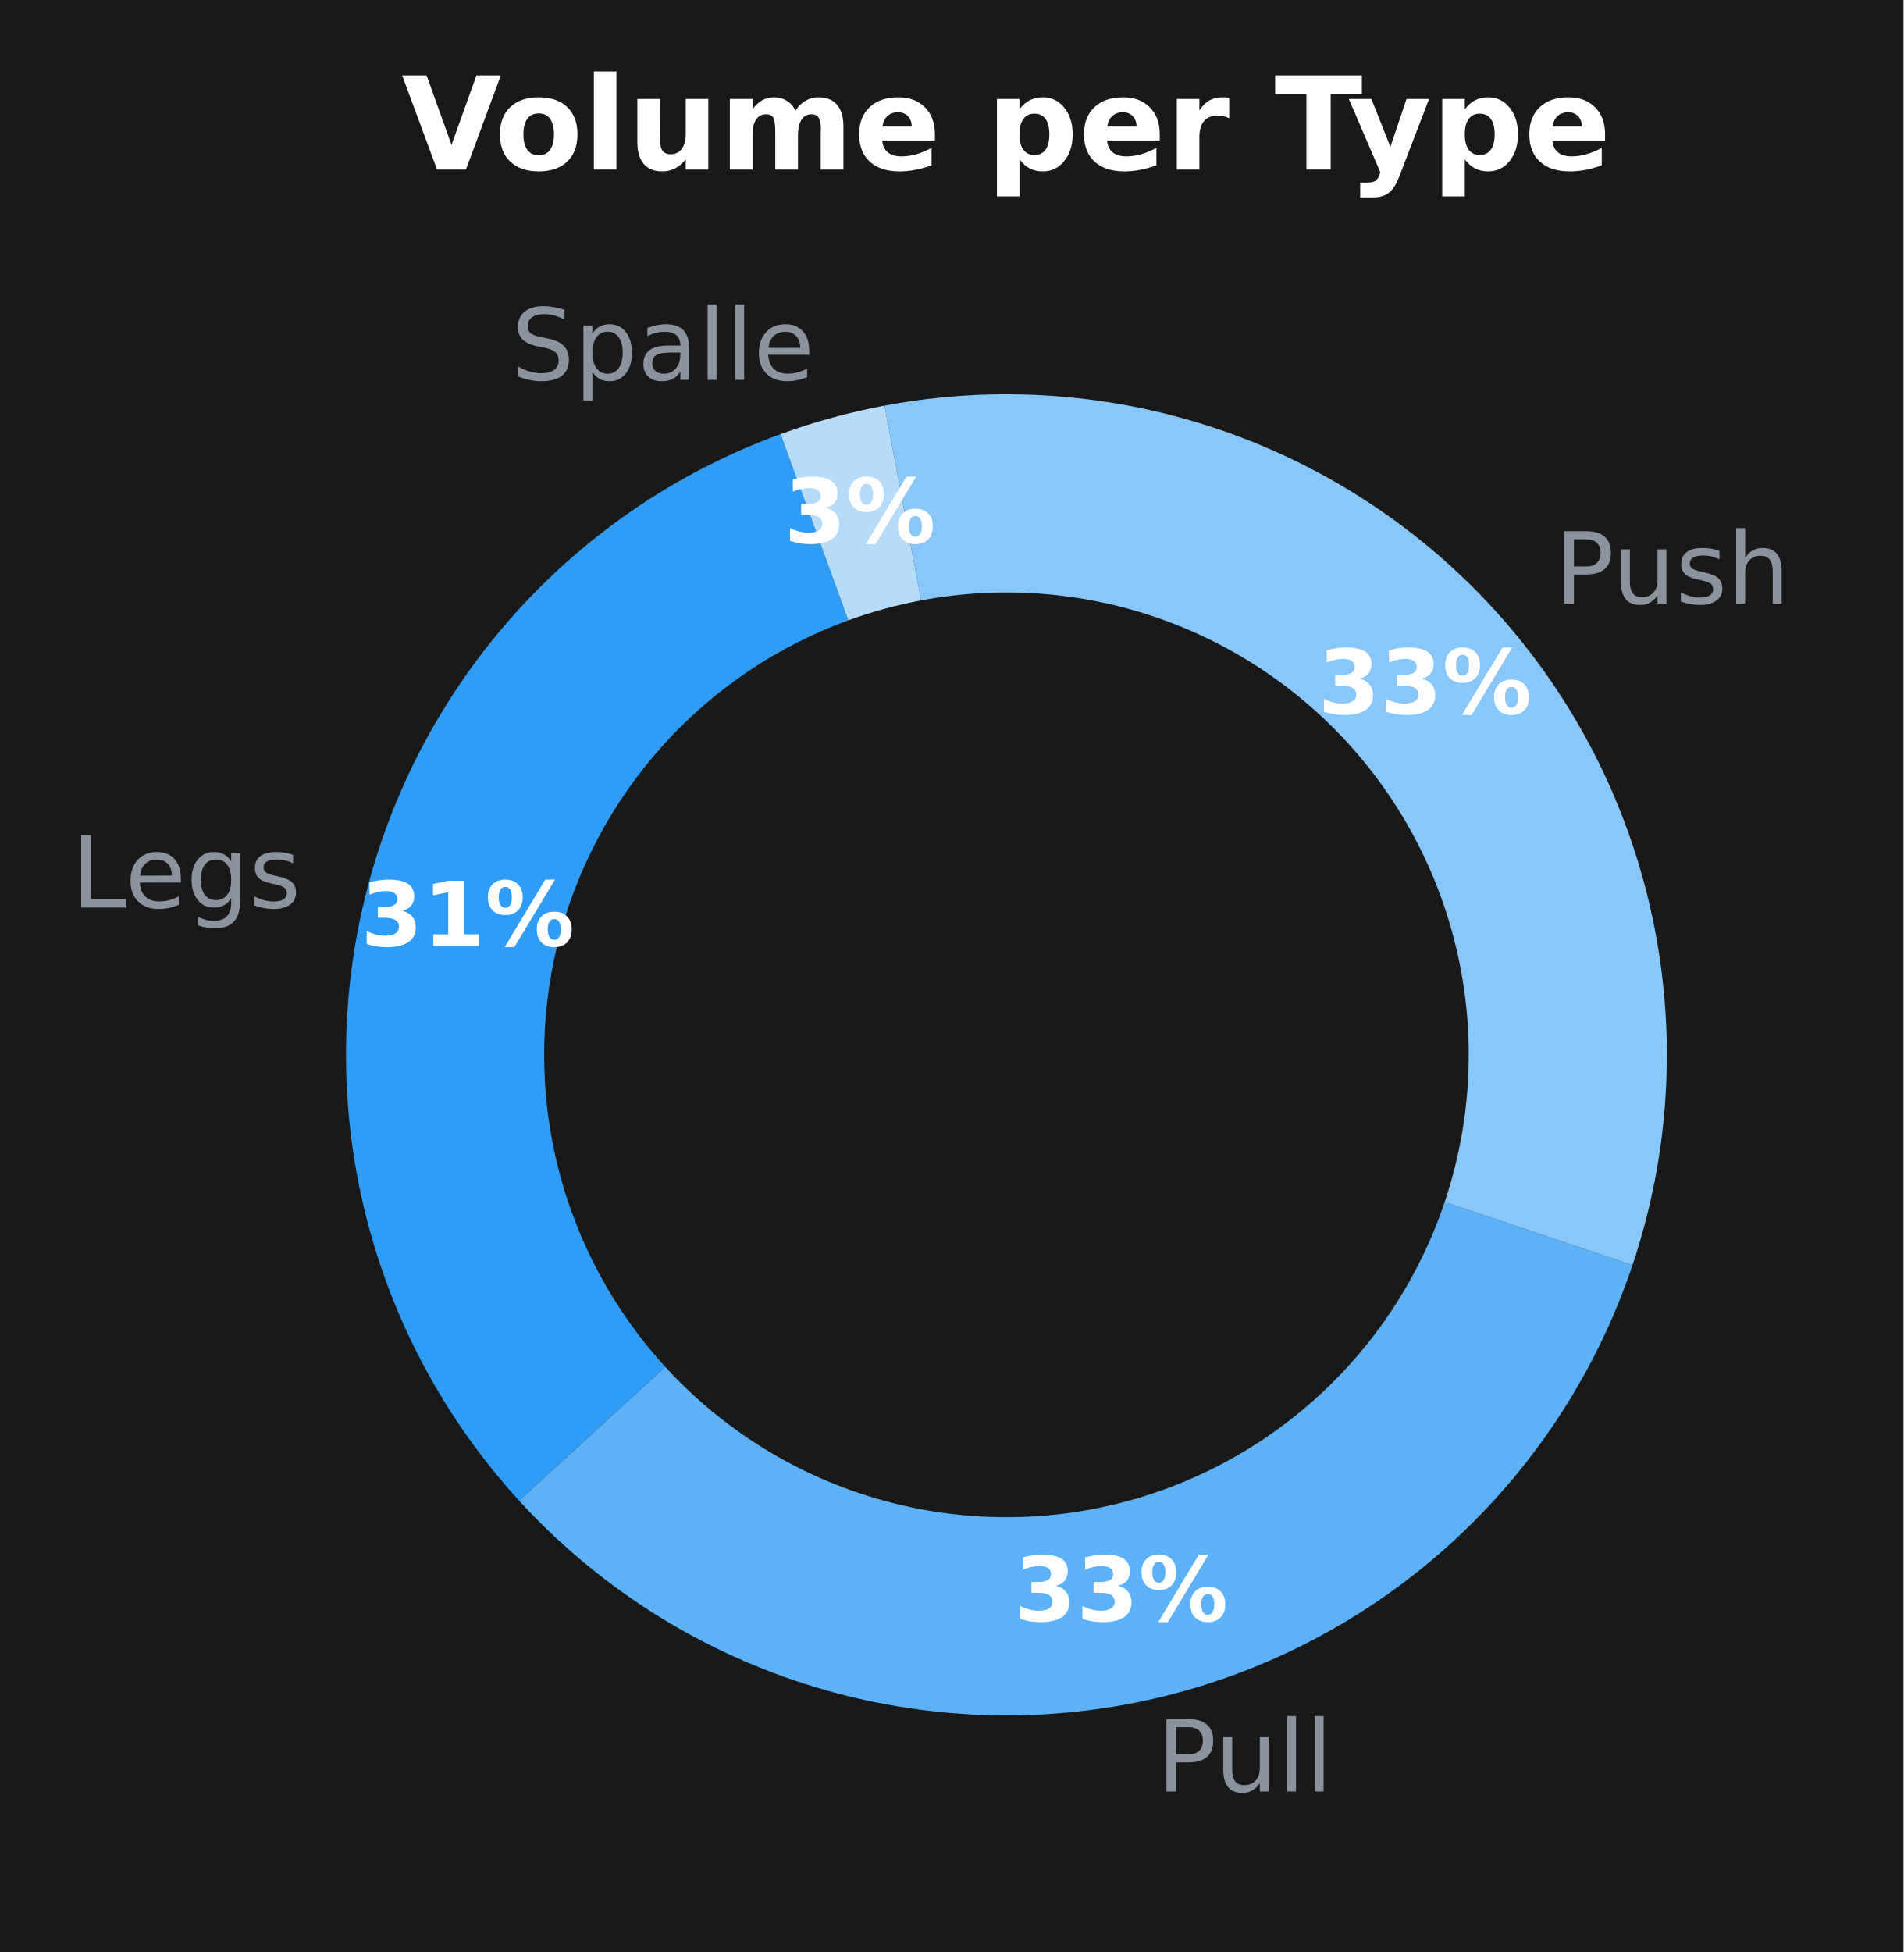
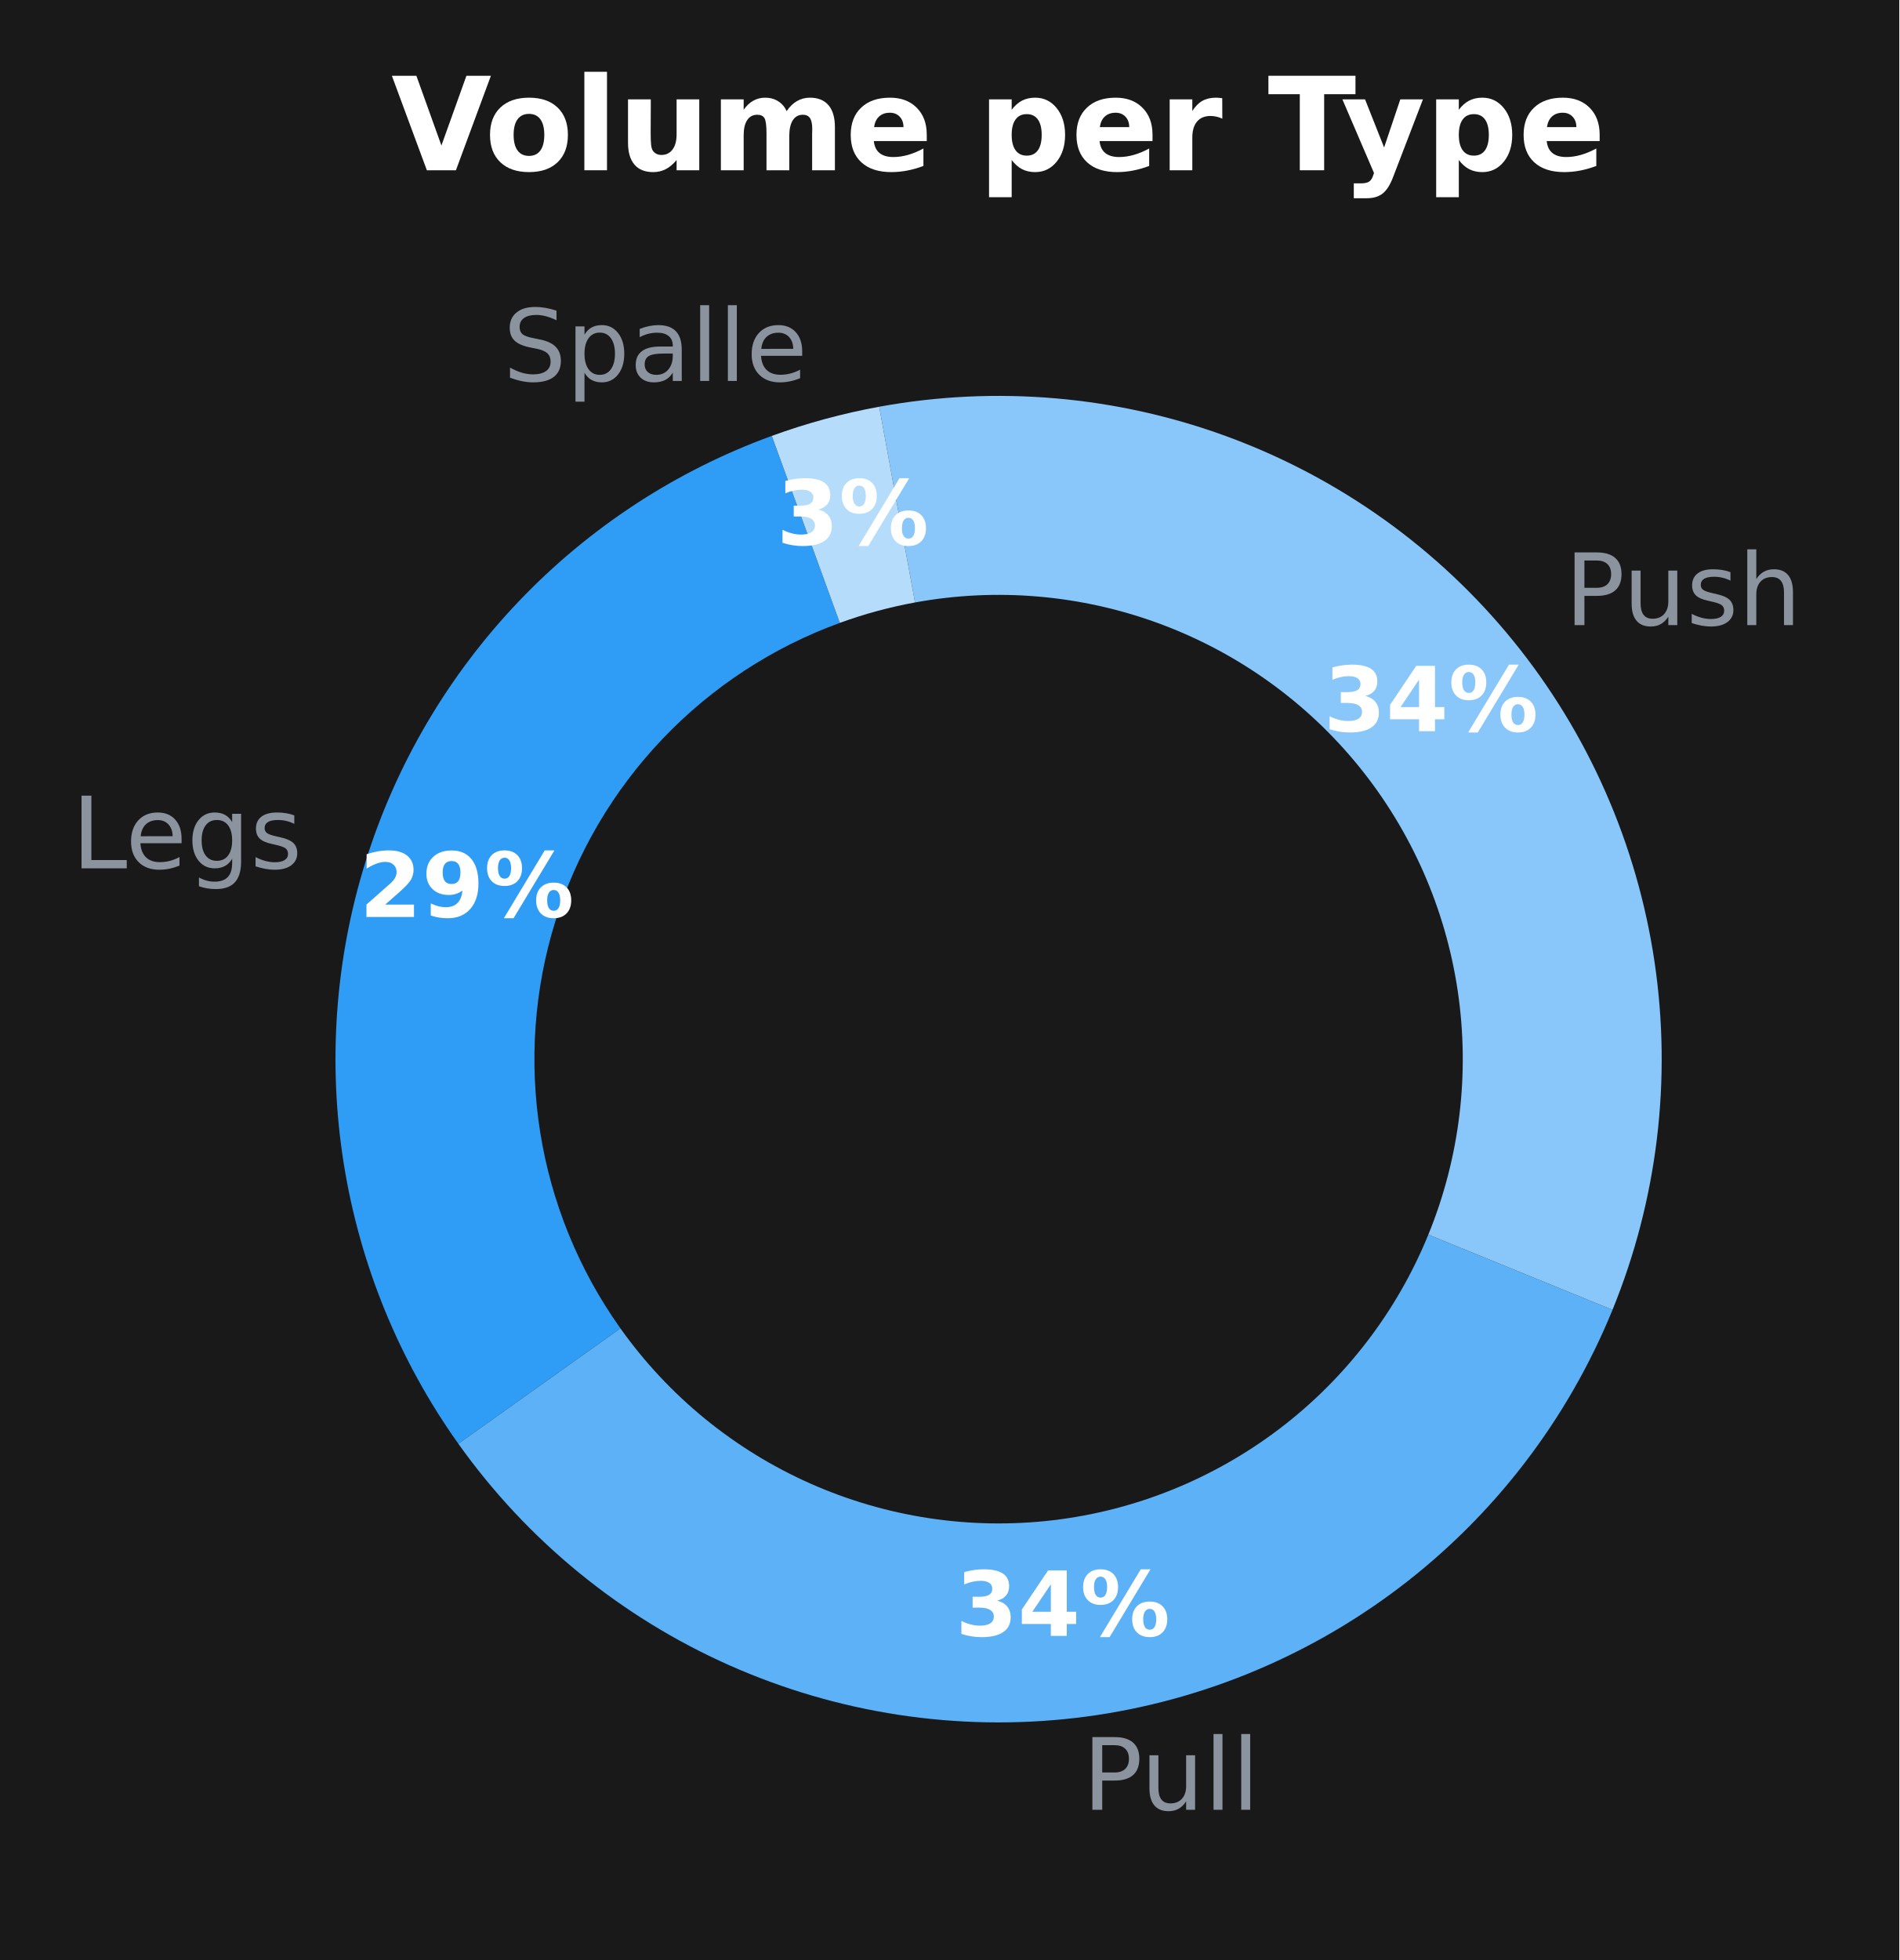
- <svg xmlns="http://www.w3.org/2000/svg" xmlns:xlink="http://www.w3.org/1999/xlink" width="191.744pt" height="196.598pt" viewBox="0 0 191.744 196.598" version="1.1">
+ <svg xmlns="http://www.w3.org/2000/svg" xmlns:xlink="http://www.w3.org/1999/xlink" width="190.546pt" height="196.598pt" viewBox="0 0 190.546 196.598" version="1.1">
  <defs>
    <style type="text/css">*{stroke-linejoin: round; stroke-linecap: butt}</style>
  </defs>
  <g id="figure_1">
    <g id="patch_1">
-       <path d="M 0 196.598  L 191.744 196.598  L 191.744 0  L 0 0  z " style="fill: #191919" />
+       <path d="M 0 196.598  L 190.546 196.598  L 190.546 0  L 0 0  z " style="fill: #191919" />
    </g>
    <g id="axes_1">
      <g id="patch_2">
-         <path d="M 78.63 43.722  C 68.354 47.462 59.158 53.678 51.857 61.819  C 44.556 69.959 39.373 79.776 36.769 90.396  C 34.165 101.016 34.22 112.117 36.927 122.711  C 39.635 133.305 44.913 143.07 52.293 151.139  L 67.02 137.669  C 61.854 132.021 58.159 125.185 56.264 117.769  C 54.369 110.353 54.331 102.583 56.154 95.149  C 57.976 87.714 61.604 80.843 66.715 75.145  C 71.825 69.446 78.263 65.095 85.456 62.477  z " style="fill: #2f9cf5" />
+         <path d="M 77.432 43.722  C 67.802 47.227 59.112 52.909 52.04 60.325  C 44.968 67.741 39.704 76.692 36.66 86.476  C 33.616 96.261 32.874 106.618 34.491 116.737  C 36.108 126.856 40.042 136.465 45.983 144.814  L 62.244 133.241  C 58.085 127.397 55.331 120.67 54.199 113.587  C 53.067 106.504 53.587 99.254 55.718 92.405  C 57.849 85.555 61.533 79.29 66.484 74.099  C 71.434 68.908 77.517 64.93 84.258 62.477  z " style="fill: #2f9cf5" />
      </g>
      <g id="patch_3">
-         <path d="M 52.293 151.139  C 60.107 159.682 70.017 166.039 81.039 169.579  C 92.062 173.119 103.82 173.722 115.146 171.327  C 126.473 168.932 136.981 163.621 145.627 155.922  C 154.272 148.223 160.761 138.399 164.448 127.425  L 145.528 121.069  C 142.948 128.751 138.406 135.628 132.354 141.017  C 126.301 146.406 118.946 150.124 111.017 151.8  C 103.089 153.477 94.858 153.055 87.142 150.577  C 79.427 148.098 72.49 143.649 67.02 137.669  z " style="fill: #5cb1f7" />
+         <path d="M 45.983 144.814  C 52.889 154.516 62.274 162.189 73.155 167.027  C 84.036 171.866 96.02 173.695 107.849 172.323  C 119.679 170.951 130.925 166.428 140.411 159.228  C 149.896 152.027 157.276 142.411 161.777 131.386  L 143.3 123.841  C 140.149 131.559 134.983 138.291 128.343 143.331  C 121.703 148.371 113.831 151.537 105.55 152.498  C 97.27 153.458 88.881 152.177 81.264 148.79  C 73.647 145.403 67.078 140.033 62.244 133.241  z " style="fill: #5cb1f7" />
      </g>
      <g id="patch_4">
-         <path d="M 164.448 127.425  C 168.142 116.429 168.897 104.657 166.637 93.279  C 164.378 81.902 159.182 71.311 151.567 62.562  C 143.952 53.812 134.179 47.204 123.223 43.397  C 112.266 39.589 100.502 38.712 89.102 40.853  L 92.786 60.469  C 100.766 58.97 109.001 59.584 116.671 62.249  C 124.34 64.914 131.181 69.54 136.512 75.665  C 141.842 81.789 145.48 89.203 147.061 97.167  C 148.643 105.131 148.114 113.372 145.528 121.069  z " style="fill: #89c6f9" />
+         <path d="M 161.777 131.386  C 166.288 120.339 167.744 108.281 165.994 96.478  C 164.243 84.676 159.35 73.559 151.828 64.297  C 144.306 55.035 134.429 47.965 123.237 43.831  C 112.044 39.697 99.943 38.649 88.206 40.797  L 91.8 60.43  C 100.016 58.926 108.487 59.659 116.321 62.553  C 124.156 65.447 131.07 70.396 136.335 76.879  C 141.6 83.362 145.026 91.144 146.251 99.406  C 147.477 107.668 146.457 116.109 143.3 123.841  z " style="fill: #89c6f9" />
      </g>
      <g id="patch_5">
-         <path d="M 89.102 40.853  C 87.321 41.188 85.555 41.595 83.807 42.074  C 82.06 42.552 80.332 43.102 78.63 43.722  L 85.456 62.477  C 86.648 62.043 87.857 61.658 89.08 61.323  C 90.303 60.988 91.54 60.703 92.786 60.469  z " style="fill: #b6dcfb" />
+         <path d="M 88.206 40.797  C 86.374 41.133 84.556 41.545 82.758 42.033  C 80.959 42.521 79.182 43.085 77.432 43.722  L 84.258 62.477  C 85.483 62.031 86.727 61.636 87.986 61.295  C 89.245 60.953 90.517 60.664 91.8 60.43  z " style="fill: #b6dcfb" />
      </g>
      <g id="matplotlib.axis_1" />
      <g id="matplotlib.axis_2" />
      <g id="text_1">
-         <g style="fill: #8b949e" transform="translate(7.2 91.40937) scale(0.1 -0.1)">
+         <g style="fill: #8b949e" transform="translate(7.2 87.0977) scale(0.1 -0.1)">
          <defs>
            <path id="DejaVuSans-2f" d="M 628 4666  L 1259 4666  L 1259 531  L 3531 531  L 3531 0  L 628 0  L 628 4666  z " transform="scale(0.015625)" />
            <path id="DejaVuSans-48" d="M 3597 1894  L 3597 1613  L 953 1613  Q 991 1019 1311 708  Q 1631 397 2203 397  Q 2534 397 2845 478  Q 3156 559 3463 722  L 3463 178  Q 3153 47 2828 -22  Q 2503 -91 2169 -91  Q 1331 -91 842 396  Q 353 884 353 1716  Q 353 2575 817 3079  Q 1281 3584 2069 3584  Q 2775 3584 3186 3129  Q 3597 2675 3597 1894  z M 3022 2063  Q 3016 2534 2758 2815  Q 2500 3097 2075 3097  Q 1594 3097 1305 2825  Q 1016 2553 972 2059  L 3022 2063  z " transform="scale(0.015625)" />
            <path id="DejaVuSans-4a" d="M 2906 1791  Q 2906 2416 2648 2759  Q 2391 3103 1925 3103  Q 1463 3103 1205 2759  Q 947 2416 947 1791  Q 947 1169 1205 825  Q 1463 481 1925 481  Q 2391 481 2648 825  Q 2906 1169 2906 1791  z M 3481 434  Q 3481 -459 3084 -895  Q 2688 -1331 1869 -1331  Q 1566 -1331 1297 -1286  Q 1028 -1241 775 -1147  L 775 -588  Q 1028 -725 1275 -790  Q 1522 -856 1778 -856  Q 2344 -856 2625 -561  Q 2906 -266 2906 331  L 2906 616  Q 2728 306 2450 153  Q 2172 0 1784 0  Q 1141 0 747 490  Q 353 981 353 1791  Q 353 2603 747 3093  Q 1141 3584 1784 3584  Q 2172 3584 2450 3431  Q 2728 3278 2906 2969  L 2906 3500  L 3481 3500  L 3481 434  z " transform="scale(0.015625)" />
            <path id="DejaVuSans-56" d="M 2834 3397  L 2834 2853  Q 2591 2978 2328 3040  Q 2066 3103 1784 3103  Q 1356 3103 1142 2972  Q 928 2841 928 2578  Q 928 2378 1081 2264  Q 1234 2150 1697 2047  L 1894 2003  Q 2506 1872 2764 1633  Q 3022 1394 3022 966  Q 3022 478 2636 193  Q 2250 -91 1575 -91  Q 1294 -91 989 -36  Q 684 19 347 128  L 347 722  Q 666 556 975 473  Q 1284 391 1588 391  Q 1994 391 2212 530  Q 2431 669 2431 922  Q 2431 1156 2273 1281  Q 2116 1406 1581 1522  L 1381 1569  Q 847 1681 609 1914  Q 372 2147 372 2553  Q 372 3047 722 3315  Q 1072 3584 1716 3584  Q 2034 3584 2315 3537  Q 2597 3491 2834 3397  z " transform="scale(0.015625)" />
          </defs>
          <use xlink:href="#DejaVuSans-2f" />
          <use xlink:href="#DejaVuSans-48" transform="translate(53.96875 0)" />
          <use xlink:href="#DejaVuSans-4a" transform="translate(115.5 0)" />
          <use xlink:href="#DejaVuSans-56" transform="translate(178.9844 0)" />
        </g>
      </g>
      <g id="text_2">
-         <g style="fill: #8b949e" transform="translate(116.5225 180.4338) scale(0.1 -0.1)">
+         <g style="fill: #8b949e" transform="translate(108.6156 181.5296) scale(0.1 -0.1)">
          <defs>
            <path id="DejaVuSans-33" d="M 1259 4147  L 1259 2394  L 2053 2394  Q 2494 2394 2734 2622  Q 2975 2850 2975 3272  Q 2975 3691 2734 3919  Q 2494 4147 2053 4147  L 1259 4147  z M 628 4666  L 2053 4666  Q 2838 4666 3239 4311  Q 3641 3956 3641 3272  Q 3641 2581 3239 2228  Q 2838 1875 2053 1875  L 1259 1875  L 1259 0  L 628 0  L 628 4666  z " transform="scale(0.015625)" />
            <path id="DejaVuSans-58" d="M 544 1381  L 544 3500  L 1119 3500  L 1119 1403  Q 1119 906 1312 657  Q 1506 409 1894 409  Q 2359 409 2629 706  Q 2900 1003 2900 1516  L 2900 3500  L 3475 3500  L 3475 0  L 2900 0  L 2900 538  Q 2691 219 2414 64  Q 2138 -91 1772 -91  Q 1169 -91 856 284  Q 544 659 544 1381  z M 1991 3584  L 1991 3584  z " transform="scale(0.015625)" />
            <path id="DejaVuSans-4f" d="M 603 4863  L 1178 4863  L 1178 0  L 603 0  L 603 4863  z " transform="scale(0.015625)" />
          </defs>
          <use xlink:href="#DejaVuSans-33" />
          <use xlink:href="#DejaVuSans-58" transform="translate(58.54688 0)" />
          <use xlink:href="#DejaVuSans-4f" transform="translate(121.9219 0)" />
          <use xlink:href="#DejaVuSans-4f" transform="translate(149.7031 0)" />
        </g>
      </g>
      <g id="text_3">
-         <g style="fill: #8b949e" transform="translate(156.5851 60.79217) scale(0.1 -0.1)">
+         <g style="fill: #8b949e" transform="translate(156.992 62.70081) scale(0.1 -0.1)">
          <defs>
            <path id="DejaVuSans-4b" d="M 3513 2113  L 3513 0  L 2938 0  L 2938 2094  Q 2938 2591 2744 2837  Q 2550 3084 2163 3084  Q 1697 3084 1428 2787  Q 1159 2491 1159 1978  L 1159 0  L 581 0  L 581 4863  L 1159 4863  L 1159 2956  Q 1366 3272 1645 3428  Q 1925 3584 2291 3584  Q 2894 3584 3203 3211  Q 3513 2838 3513 2113  z " transform="scale(0.015625)" />
          </defs>
          <use xlink:href="#DejaVuSans-33" />
          <use xlink:href="#DejaVuSans-58" transform="translate(58.54688 0)" />
          <use xlink:href="#DejaVuSans-56" transform="translate(121.9219 0)" />
          <use xlink:href="#DejaVuSans-4b" transform="translate(174.0156 0)" />
        </g>
      </g>
      <g id="text_4">
-         <g style="fill: #8b949e" transform="translate(51.5151 38.25539) scale(0.1 -0.1)">
+         <g style="fill: #8b949e" transform="translate(50.48038 38.21086) scale(0.1 -0.1)">
          <defs>
            <path id="DejaVuSans-36" d="M 3425 4513  L 3425 3897  Q 3066 4069 2747 4153  Q 2428 4238 2131 4238  Q 1616 4238 1336 4038  Q 1056 3838 1056 3469  Q 1056 3159 1242 3001  Q 1428 2844 1947 2747  L 2328 2669  Q 3034 2534 3370 2195  Q 3706 1856 3706 1288  Q 3706 609 3251 259  Q 2797 -91 1919 -91  Q 1588 -91 1214 -16  Q 841 59 441 206  L 441 856  Q 825 641 1194 531  Q 1563 422 1919 422  Q 2459 422 2753 634  Q 3047 847 3047 1241  Q 3047 1584 2836 1778  Q 2625 1972 2144 2069  L 1759 2144  Q 1053 2284 737 2584  Q 422 2884 422 3419  Q 422 4038 858 4394  Q 1294 4750 2059 4750  Q 2388 4750 2728 4690  Q 3069 4631 3425 4513  z " transform="scale(0.015625)" />
            <path id="DejaVuSans-53" d="M 1159 525  L 1159 -1331  L 581 -1331  L 581 3500  L 1159 3500  L 1159 2969  Q 1341 3281 1617 3432  Q 1894 3584 2278 3584  Q 2916 3584 3314 3078  Q 3713 2572 3713 1747  Q 3713 922 3314 415  Q 2916 -91 2278 -91  Q 1894 -91 1617 61  Q 1341 213 1159 525  z M 3116 1747  Q 3116 2381 2855 2742  Q 2594 3103 2138 3103  Q 1681 3103 1420 2742  Q 1159 2381 1159 1747  Q 1159 1113 1420 752  Q 1681 391 2138 391  Q 2594 391 2855 752  Q 3116 1113 3116 1747  z " transform="scale(0.015625)" />
            <path id="DejaVuSans-44" d="M 2194 1759  Q 1497 1759 1228 1600  Q 959 1441 959 1056  Q 959 750 1161 570  Q 1363 391 1709 391  Q 2188 391 2477 730  Q 2766 1069 2766 1631  L 2766 1759  L 2194 1759  z M 3341 1997  L 3341 0  L 2766 0  L 2766 531  Q 2569 213 2275 61  Q 1981 -91 1556 -91  Q 1019 -91 701 211  Q 384 513 384 1019  Q 384 1609 779 1909  Q 1175 2209 1959 2209  L 2766 2209  L 2766 2266  Q 2766 2663 2505 2880  Q 2244 3097 1772 3097  Q 1472 3097 1187 3025  Q 903 2953 641 2809  L 641 3341  Q 956 3463 1253 3523  Q 1550 3584 1831 3584  Q 2591 3584 2966 3190  Q 3341 2797 3341 1997  z " transform="scale(0.015625)" />
          </defs>
          <use xlink:href="#DejaVuSans-36" />
          <use xlink:href="#DejaVuSans-53" transform="translate(63.48438 0)" />
          <use xlink:href="#DejaVuSans-44" transform="translate(126.9688 0)" />
          <use xlink:href="#DejaVuSans-4f" transform="translate(188.25 0)" />
          <use xlink:href="#DejaVuSans-4f" transform="translate(216.0312 0)" />
          <use xlink:href="#DejaVuSans-48" transform="translate(243.8125 0)" />
        </g>
      </g>
      <g id="text_5">
-         <g style="fill: #ffffff" transform="translate(36.33635 95.26854) scale(0.09 -0.09)">
+         <g style="fill: #ffffff" transform="translate(36.05319 91.97599) scale(0.09 -0.09)">
          <defs>
-             <path id="DejaVuSans-Bold-16" d="M 2981 2516  Q 3453 2394 3698 2092  Q 3944 1791 3944 1325  Q 3944 631 3412 270  Q 2881 -91 1863 -91  Q 1503 -91 1142 -33  Q 781 25 428 141  L 428 1069  Q 766 900 1098 814  Q 1431 728 1753 728  Q 2231 728 2486 893  Q 2741 1059 2741 1369  Q 2741 1688 2480 1852  Q 2219 2016 1709 2016  L 1228 2016  L 1228 2791  L 1734 2791  Q 2188 2791 2409 2933  Q 2631 3075 2631 3366  Q 2631 3634 2415 3781  Q 2200 3928 1806 3928  Q 1516 3928 1219 3862  Q 922 3797 628 3669  L 628 4550  Q 984 4650 1334 4700  Q 1684 4750 2022 4750  Q 2931 4750 3382 4451  Q 3834 4153 3834 3553  Q 3834 3144 3618 2883  Q 3403 2622 2981 2516  z " transform="scale(0.015625)" />
-             <path id="DejaVuSans-Bold-14" d="M 750 831  L 1813 831  L 1813 3847  L 722 3622  L 722 4441  L 1806 4666  L 2950 4666  L 2950 831  L 4013 831  L 4013 0  L 750 0  L 750 831  z " transform="scale(0.015625)" />
+             <path id="DejaVuSans-Bold-15" d="M 1844 884  L 3897 884  L 3897 0  L 506 0  L 506 884  L 2209 2388  Q 2438 2594 2547 2791  Q 2656 2988 2656 3200  Q 2656 3528 2436 3728  Q 2216 3928 1850 3928  Q 1569 3928 1234 3808  Q 900 3688 519 3450  L 519 4475  Q 925 4609 1322 4679  Q 1719 4750 2100 4750  Q 2938 4750 3402 4381  Q 3866 4013 3866 3353  Q 3866 2972 3669 2642  Q 3472 2313 2841 1759  L 1844 884  z " transform="scale(0.015625)" />
+             <path id="DejaVuSans-Bold-1c" d="M 641 103  L 641 966  Q 928 831 1190 764  Q 1453 697 1709 697  Q 2247 697 2547 995  Q 2847 1294 2900 1881  Q 2688 1725 2447 1647  Q 2206 1569 1925 1569  Q 1209 1569 770 1986  Q 331 2403 331 3084  Q 331 3838 820 4291  Q 1309 4744 2131 4744  Q 3044 4744 3544 4128  Q 4044 3513 4044 2388  Q 4044 1231 3459 570  Q 2875 -91 1856 -91  Q 1528 -91 1228 -42  Q 928 6 641 103  z M 2125 2350  Q 2441 2350 2600 2554  Q 2759 2759 2759 3169  Q 2759 3575 2600 3781  Q 2441 3988 2125 3988  Q 1809 3988 1650 3781  Q 1491 3575 1491 3169  Q 1491 2759 1650 2554  Q 1809 2350 2125 2350  z " transform="scale(0.015625)" />
            <path id="DejaVuSans-Bold-8" d="M 4959 1925  Q 4738 1925 4616 1733  Q 4494 1541 4494 1184  Q 4494 825 4614 633  Q 4734 441 4959 441  Q 5184 441 5303 633  Q 5422 825 5422 1184  Q 5422 1541 5301 1733  Q 5181 1925 4959 1925  z M 4959 2450  Q 5541 2450 5875 2112  Q 6209 1775 6209 1184  Q 6209 594 5875 251  Q 5541 -91 4959 -91  Q 4378 -91 4042 251  Q 3706 594 3706 1184  Q 3706 1772 4042 2111  Q 4378 2450 4959 2450  z M 2094 -91  L 1403 -91  L 4319 4750  L 5013 4750  L 2094 -91  z M 1453 4750  Q 2034 4750 2367 4411  Q 2700 4072 2700 3481  Q 2700 2891 2367 2550  Q 2034 2209 1453 2209  Q 872 2209 539 2550  Q 206 2891 206 3481  Q 206 4072 539 4411  Q 872 4750 1453 4750  z M 1453 4225  Q 1228 4225 1106 4031  Q 984 3838 984 3481  Q 984 3122 1106 2926  Q 1228 2731 1453 2731  Q 1678 2731 1798 2926  Q 1919 3122 1919 3481  Q 1919 3838 1797 4031  Q 1675 4225 1453 4225  z " transform="scale(0.015625)" />
          </defs>
-           <use xlink:href="#DejaVuSans-Bold-16" />
-           <use xlink:href="#DejaVuSans-Bold-14" transform="translate(69.57812 0)" />
+           <use xlink:href="#DejaVuSans-Bold-15" />
+           <use xlink:href="#DejaVuSans-Bold-1c" transform="translate(69.57812 0)" />
          <use xlink:href="#DejaVuSans-Bold-8" transform="translate(139.1562 0)" />
        </g>
      </g>
      <g id="text_6">
-         <g style="fill: #ffffff" transform="translate(102.173 163.2505) scale(0.09 -0.09)">
+         <g style="fill: #ffffff" transform="translate(95.85185 164.0874) scale(0.09 -0.09)">
+           <defs>
+             <path id="DejaVuSans-Bold-16" d="M 2981 2516  Q 3453 2394 3698 2092  Q 3944 1791 3944 1325  Q 3944 631 3412 270  Q 2881 -91 1863 -91  Q 1503 -91 1142 -33  Q 781 25 428 141  L 428 1069  Q 766 900 1098 814  Q 1431 728 1753 728  Q 2231 728 2486 893  Q 2741 1059 2741 1369  Q 2741 1688 2480 1852  Q 2219 2016 1709 2016  L 1228 2016  L 1228 2791  L 1734 2791  Q 2188 2791 2409 2933  Q 2631 3075 2631 3366  Q 2631 3634 2415 3781  Q 2200 3928 1806 3928  Q 1516 3928 1219 3862  Q 922 3797 628 3669  L 628 4550  Q 984 4650 1334 4700  Q 1684 4750 2022 4750  Q 2931 4750 3382 4451  Q 3834 4153 3834 3553  Q 3834 3144 3618 2883  Q 3403 2622 2981 2516  z " transform="scale(0.015625)" />
+             <path id="DejaVuSans-Bold-17" d="M 2356 3675  L 1038 1722  L 2356 1722  L 2356 3675  z M 2156 4666  L 3494 4666  L 3494 1722  L 4159 1722  L 4159 850  L 3494 850  L 3494 0  L 2356 0  L 2356 850  L 288 850  L 288 1881  L 2156 4666  z " transform="scale(0.015625)" />
+           </defs>
          <use xlink:href="#DejaVuSans-Bold-16" />
-           <use xlink:href="#DejaVuSans-Bold-16" transform="translate(69.57812 0)" />
+           <use xlink:href="#DejaVuSans-Bold-17" transform="translate(69.57812 0)" />
          <use xlink:href="#DejaVuSans-Bold-8" transform="translate(139.1562 0)" />
        </g>
      </g>
      <g id="text_7">
-         <g style="fill: #ffffff" transform="translate(132.7663 71.88783) scale(0.09 -0.09)">
+         <g style="fill: #ffffff" transform="translate(132.7938 73.34534) scale(0.09 -0.09)">
          <use xlink:href="#DejaVuSans-Bold-16" />
-           <use xlink:href="#DejaVuSans-Bold-16" transform="translate(69.57812 0)" />
+           <use xlink:href="#DejaVuSans-Bold-17" transform="translate(69.57812 0)" />
          <use xlink:href="#DejaVuSans-Bold-8" transform="translate(139.1562 0)" />
        </g>
      </g>
      <g id="text_8">
-         <g style="fill: #ffffff" transform="translate(78.97918 54.67793) scale(0.09 -0.09)">
+         <g style="fill: #ffffff" transform="translate(77.90587 54.64393) scale(0.09 -0.09)">
          <use xlink:href="#DejaVuSans-Bold-16" />
          <use xlink:href="#DejaVuSans-Bold-8" transform="translate(69.57812 0)" />
        </g>
      </g>
      <g id="text_9">
-         <g style="fill: #ffffff" transform="translate(40.45109 17.07797) scale(0.13 -0.13)">
+         <g style="fill: #ffffff" transform="translate(39.25308 17.07797) scale(0.13 -0.13)">
          <defs>
            <path id="DejaVuSans-Bold-39" d="M 31 4666  L 1241 4666  L 2478 1222  L 3713 4666  L 4922 4666  L 3194 0  L 1759 0  L 31 4666  z " transform="scale(0.015625)" />
            <path id="DejaVuSans-Bold-52" d="M 2203 2784  Q 1831 2784 1636 2517  Q 1441 2250 1441 1747  Q 1441 1244 1636 976  Q 1831 709 2203 709  Q 2569 709 2762 976  Q 2956 1244 2956 1747  Q 2956 2250 2762 2517  Q 2569 2784 2203 2784  z M 2203 3584  Q 3106 3584 3614 3096  Q 4122 2609 4122 1747  Q 4122 884 3614 396  Q 3106 -91 2203 -91  Q 1297 -91 786 396  Q 275 884 275 1747  Q 275 2609 786 3096  Q 1297 3584 2203 3584  z " transform="scale(0.015625)" />
            <path id="DejaVuSans-Bold-4f" d="M 538 4863  L 1656 4863  L 1656 0  L 538 0  L 538 4863  z " transform="scale(0.015625)" />
            <path id="DejaVuSans-Bold-58" d="M 500 1363  L 500 3500  L 1625 3500  L 1625 3150  Q 1625 2866 1622 2436  Q 1619 2006 1619 1863  Q 1619 1441 1641 1255  Q 1663 1069 1716 984  Q 1784 875 1895 815  Q 2006 756 2150 756  Q 2500 756 2700 1025  Q 2900 1294 2900 1772  L 2900 3500  L 4019 3500  L 4019 0  L 2900 0  L 2900 506  Q 2647 200 2364 54  Q 2081 -91 1741 -91  Q 1134 -91 817 281  Q 500 653 500 1363  z " transform="scale(0.015625)" />
            <path id="DejaVuSans-Bold-50" d="M 3781 2919  Q 3994 3244 4286 3414  Q 4578 3584 4928 3584  Q 5531 3584 5847 3212  Q 6163 2841 6163 2131  L 6163 0  L 5038 0  L 5038 1825  Q 5041 1866 5042 1909  Q 5044 1953 5044 2034  Q 5044 2406 4934 2573  Q 4825 2741 4581 2741  Q 4263 2741 4089 2478  Q 3916 2216 3909 1719  L 3909 0  L 2784 0  L 2784 1825  Q 2784 2406 2684 2573  Q 2584 2741 2328 2741  Q 2006 2741 1831 2477  Q 1656 2213 1656 1722  L 1656 0  L 531 0  L 531 3500  L 1656 3500  L 1656 2988  Q 1863 3284 2130 3434  Q 2397 3584 2719 3584  Q 3081 3584 3359 3409  Q 3638 3234 3781 2919  z " transform="scale(0.015625)" />
            <path id="DejaVuSans-Bold-48" d="M 4031 1759  L 4031 1441  L 1416 1441  Q 1456 1047 1700 850  Q 1944 653 2381 653  Q 2734 653 3104 758  Q 3475 863 3866 1075  L 3866 213  Q 3469 63 3072 -14  Q 2675 -91 2278 -91  Q 1328 -91 801 392  Q 275 875 275 1747  Q 275 2603 792 3093  Q 1309 3584 2216 3584  Q 3041 3584 3536 3087  Q 4031 2591 4031 1759  z M 2881 2131  Q 2881 2450 2695 2645  Q 2509 2841 2209 2841  Q 1884 2841 1681 2658  Q 1478 2475 1428 2131  L 2881 2131  z " transform="scale(0.015625)" />
            <path id="DejaVuSans-Bold-3" transform="scale(0.015625)" />
            <path id="DejaVuSans-Bold-53" d="M 1656 506  L 1656 -1331  L 538 -1331  L 538 3500  L 1656 3500  L 1656 2988  Q 1888 3294 2169 3439  Q 2450 3584 2816 3584  Q 3463 3584 3878 3070  Q 4294 2556 4294 1747  Q 4294 938 3878 423  Q 3463 -91 2816 -91  Q 2450 -91 2169 54  Q 1888 200 1656 506  z M 2400 2772  Q 2041 2772 1848 2508  Q 1656 2244 1656 1747  Q 1656 1250 1848 986  Q 2041 722 2400 722  Q 2759 722 2948 984  Q 3138 1247 3138 1747  Q 3138 2247 2948 2509  Q 2759 2772 2400 2772  z " transform="scale(0.015625)" />
            <path id="DejaVuSans-Bold-55" d="M 3138 2547  Q 2991 2616 2845 2648  Q 2700 2681 2553 2681  Q 2122 2681 1889 2404  Q 1656 2128 1656 1613  L 1656 0  L 538 0  L 538 3500  L 1656 3500  L 1656 2925  Q 1872 3269 2151 3426  Q 2431 3584 2822 3584  Q 2878 3584 2943 3579  Q 3009 3575 3134 3559  L 3138 2547  z " transform="scale(0.015625)" />
            <path id="DejaVuSans-Bold-37" d="M 31 4666  L 4331 4666  L 4331 3756  L 2784 3756  L 2784 0  L 1581 0  L 1581 3756  L 31 3756  L 31 4666  z " transform="scale(0.015625)" />
            <path id="DejaVuSans-Bold-5c" d="M 78 3500  L 1197 3500  L 2138 1125  L 2938 3500  L 4056 3500  L 2584 -331  Q 2363 -916 2067 -1148  Q 1772 -1381 1288 -1381  L 641 -1381  L 641 -647  L 991 -647  Q 1275 -647 1404 -556  Q 1534 -466 1606 -231  L 1638 -134  L 78 3500  z " transform="scale(0.015625)" />
          </defs>
          <use xlink:href="#DejaVuSans-Bold-39" />
          <use xlink:href="#DejaVuSans-Bold-52" transform="translate(71.92188 0)" />
          <use xlink:href="#DejaVuSans-Bold-4f" transform="translate(140.625 0)" />
          <use xlink:href="#DejaVuSans-Bold-58" transform="translate(174.9062 0)" />
          <use xlink:href="#DejaVuSans-Bold-50" transform="translate(246.0938 0)" />
          <use xlink:href="#DejaVuSans-Bold-48" transform="translate(350.2969 0)" />
          <use xlink:href="#DejaVuSans-Bold-3" transform="translate(418.125 0)" />
          <use xlink:href="#DejaVuSans-Bold-53" transform="translate(452.9375 0)" />
          <use xlink:href="#DejaVuSans-Bold-48" transform="translate(524.5156 0)" />
          <use xlink:href="#DejaVuSans-Bold-55" transform="translate(592.3438 0)" />
          <use xlink:href="#DejaVuSans-Bold-3" transform="translate(641.6562 0)" />
          <use xlink:href="#DejaVuSans-Bold-37" transform="translate(676.4688 0)" />
          <use xlink:href="#DejaVuSans-Bold-5c" transform="translate(732.8281 0)" />
          <use xlink:href="#DejaVuSans-Bold-53" transform="translate(798.0156 0)" />
          <use xlink:href="#DejaVuSans-Bold-48" transform="translate(869.5938 0)" />
        </g>
      </g>
    </g>
  </g>
</svg>
